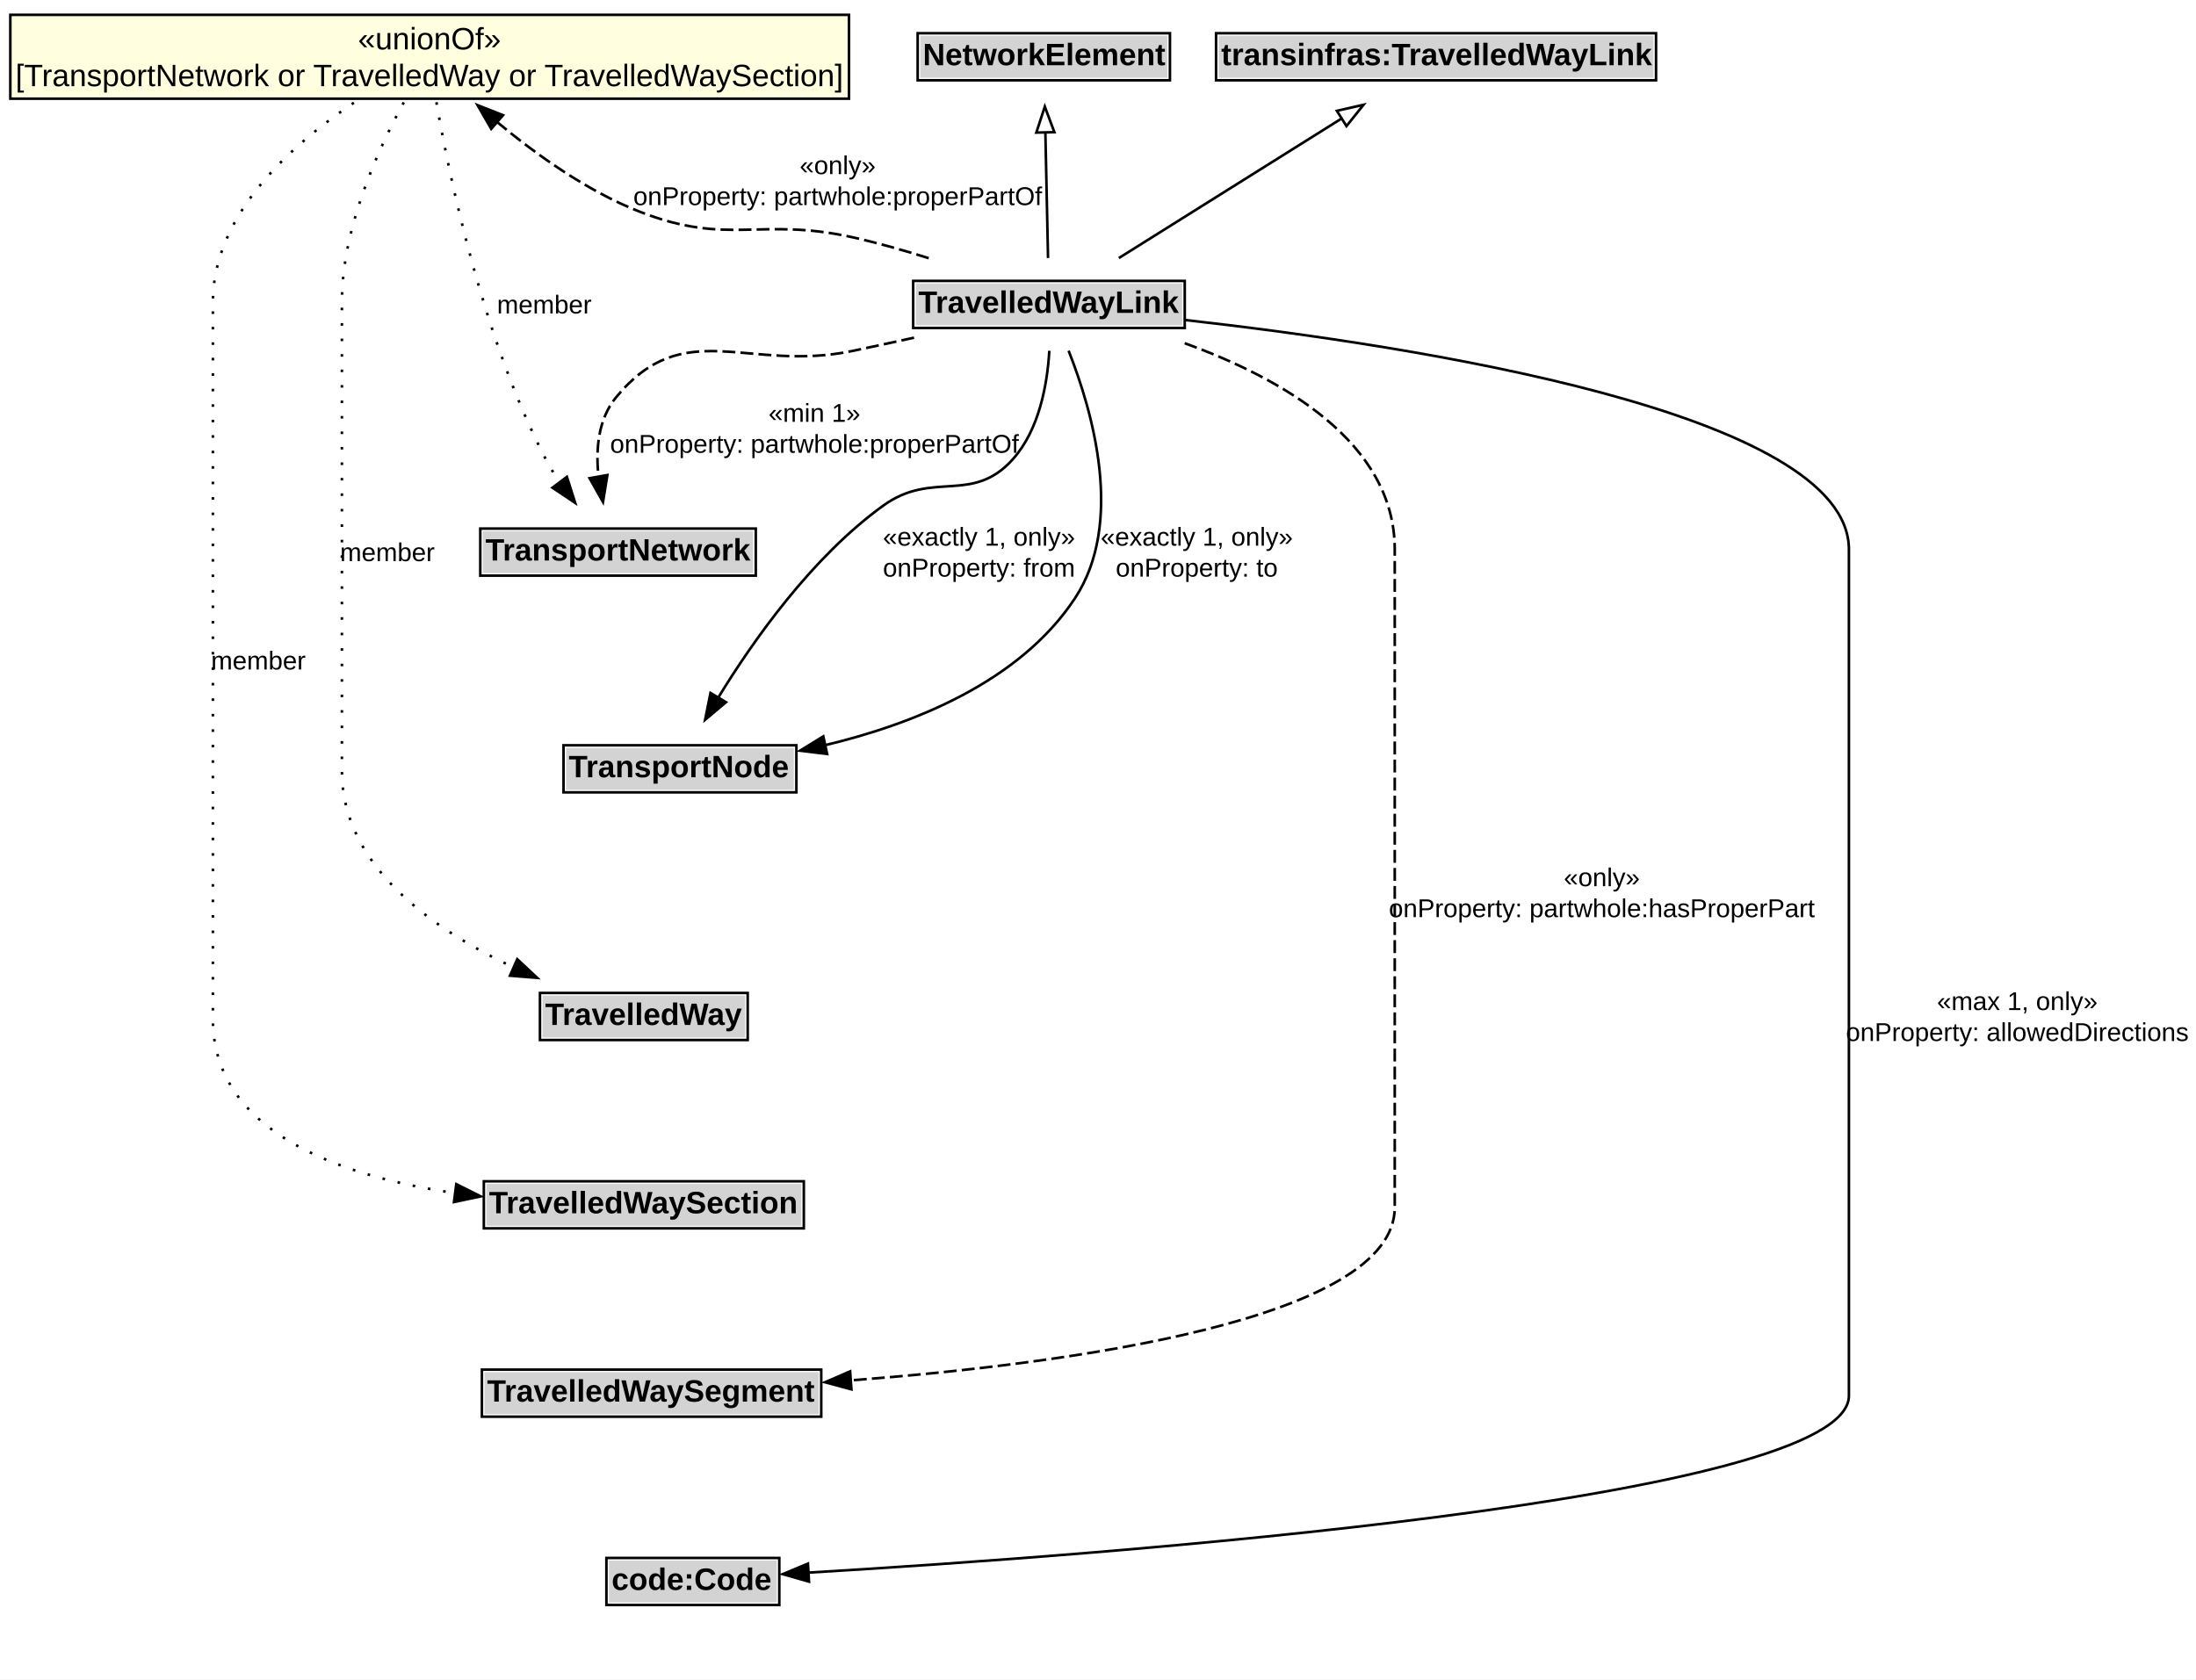
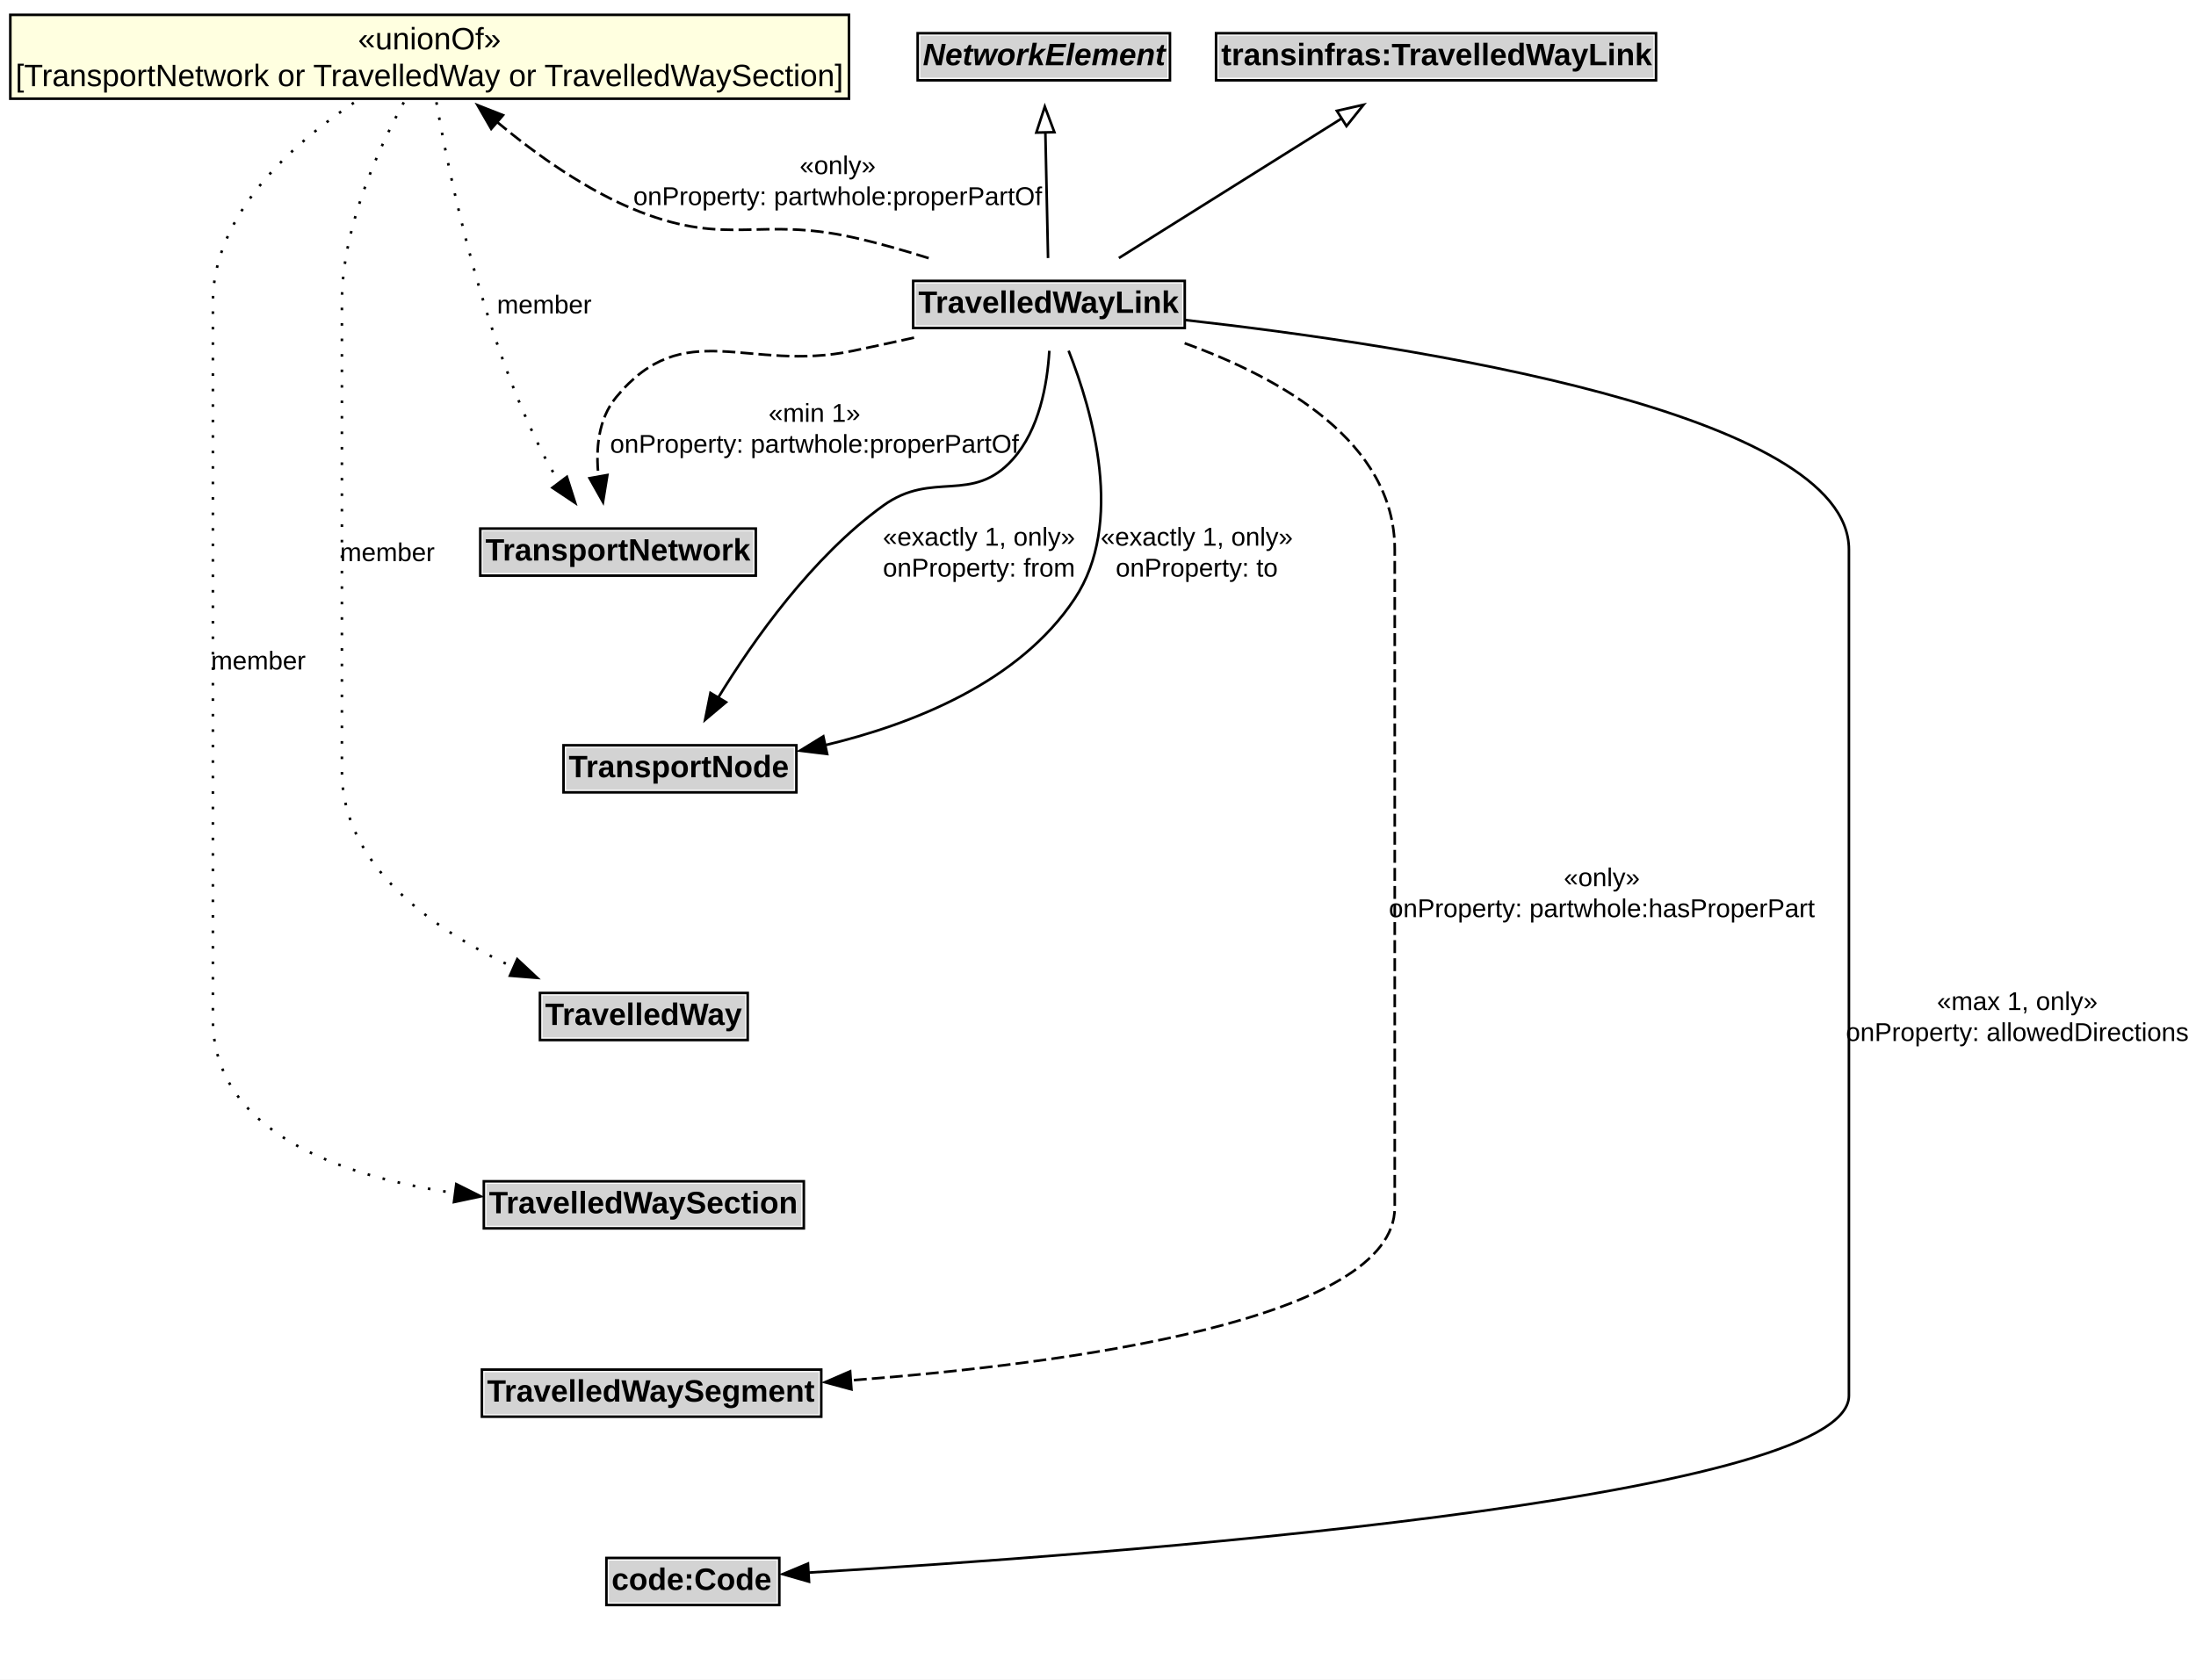
<svg xmlns="http://www.w3.org/2000/svg" width="851pt" height="651pt" viewBox="0.00 0.00 851.00 651.00">
  <g id="graph0" class="graph" transform="scale(1 1) rotate(0) translate(4 647)">
    <polygon fill="white" stroke="none" points="-4,4 -4,-647 847,-647 847,4 -4,4" />
    <g id="clust2" class="cluster">
</g>
    <g id="node1" class="node">
      <polygon fill="lightgray" stroke="none" points="352.62,-616.88 352.62,-633.12 448.38,-633.12 448.38,-616.88 352.62,-616.88" />
-       <text xml:space="preserve" text-anchor="start" x="353.62" y="-621.73" font-family="Arial" font-weight="bold" font-size="12.00">NetworkElement</text>
+       <text xml:space="preserve" text-anchor="start" x="353.62" y="-621.73" font-family="Arial" font-weight="bold" font-style="italic" font-size="12.00">NetworkElement</text>
      <polygon fill="none" stroke="black" points="351.62,-615.88 351.62,-634.12 449.38,-634.12 449.38,-615.88 351.62,-615.88" />
    </g>
    <g id="node2" class="node">
      <polygon fill="lightgray" stroke="none" points="468.25,-616.88 468.25,-633.12 636.75,-633.12 636.75,-616.88 468.25,-616.88" />
      <text xml:space="preserve" text-anchor="start" x="469.25" y="-621.73" font-family="Arial" font-weight="bold" font-size="12.00">transinfras:TravelledWayLink</text>
      <polygon fill="none" stroke="black" points="467.25,-615.88 467.25,-634.12 637.75,-634.12 637.75,-615.88 467.25,-615.88" />
    </g>
    <g id="node3" class="node">
      <polygon fill="lightgray" stroke="none" points="350.88,-520.88 350.88,-537.12 454.12,-537.12 454.12,-520.88 350.88,-520.88" />
      <text xml:space="preserve" text-anchor="start" x="351.88" y="-525.73" font-family="Arial" font-weight="bold" font-size="12.00">TravelledWayLink</text>
      <polygon fill="none" stroke="black" points="349.88,-519.88 349.88,-538.12 455.12,-538.12 455.12,-519.88 349.88,-519.88" />
    </g>
    <g id="edge1" class="edge">
      <path fill="none" stroke="black" d="M402.14,-546.98C401.85,-560.58 401.44,-579.94 401.1,-595.85" />
      <polygon fill="none" stroke="black" points="397.6,-595.61 400.89,-605.68 404.6,-595.76 397.6,-595.61" />
    </g>
    <g id="edge2" class="edge">
      <path fill="none" stroke="black" d="M429.59,-546.98C453.74,-562.11 489.28,-584.38 515.94,-601.09" />
      <polygon fill="none" stroke="black" points="514.07,-604.05 524.4,-606.39 517.79,-598.12 514.07,-604.05" />
    </g>
    <g id="node5" class="node">
      <polygon fill="lightgray" stroke="none" points="183.12,-424.88 183.12,-441.12 287.88,-441.12 287.88,-424.88 183.12,-424.88" />
      <text xml:space="preserve" text-anchor="start" x="184.12" y="-429.73" font-family="Arial" font-weight="bold" font-size="12.00">TransportNetwork</text>
      <polygon fill="none" stroke="black" points="182.12,-423.88 182.12,-442.12 288.88,-442.12 288.88,-423.88 182.12,-423.88" />
    </g>
    <g id="edge18" class="edge">
      <path fill="none" stroke="black" stroke-dasharray="5,2" d="M350.21,-516.11C342.27,-514.36 334.17,-512.61 326.5,-511 285.83,-502.46 261.15,-525.09 234.75,-493 227.77,-484.52 226.77,-472.79 227.96,-462.03" />
      <polygon fill="black" stroke="black" points="231.37,-462.87 229.67,-452.41 224.48,-461.64 231.37,-462.87" />
      <text xml:space="preserve" text-anchor="middle" x="311.62" y="-483.5" font-family="Arial" font-size="10.00">«min 1»</text>
      <text xml:space="preserve" text-anchor="middle" x="311.62" y="-471.5" font-family="Arial" font-size="10.00">onProperty: partwhole:properPartOf</text>
    </g>
    <g id="node6" class="node">
      <polygon fill="lightgray" stroke="none" points="215.38,-340.88 215.38,-357.12 303.62,-357.12 303.62,-340.88 215.38,-340.88" />
      <text xml:space="preserve" text-anchor="start" x="216.38" y="-345.73" font-family="Arial" font-weight="bold" font-size="12.00">TransportNode</text>
      <polygon fill="none" stroke="black" points="214.38,-339.88 214.38,-358.12 304.62,-358.12 304.62,-339.88 214.38,-339.88" />
    </g>
    <g id="edge11" class="edge">
      <path fill="none" stroke="black" d="M402.64,-511.03C401.86,-498.03 398.75,-480.45 388.5,-469 372.68,-451.32 357.47,-464.9 338.25,-451 310.75,-431.11 288.05,-399.04 274.2,-376.38" />
      <polygon fill="black" stroke="black" points="277.35,-374.83 269.25,-368.01 271.33,-378.4 277.35,-374.83" />
      <text xml:space="preserve" text-anchor="middle" x="375.38" y="-435.5" font-family="Arial" font-size="10.00">«exactly 1, only»</text>
      <text xml:space="preserve" text-anchor="middle" x="375.38" y="-423.5" font-family="Arial" font-size="10.00">onProperty: from</text>
    </g>
    <g id="edge12" class="edge">
      <path fill="none" stroke="black" d="M410.11,-511.06C419.45,-487.45 431.84,-444.24 412.5,-415 391.02,-382.53 349.69,-366.23 315.4,-358.08" />
      <polygon fill="black" stroke="black" points="316.54,-354.75 306.02,-356.03 315.05,-361.58 316.54,-354.75" />
      <text xml:space="preserve" text-anchor="middle" x="459.77" y="-435.5" font-family="Arial" font-size="10.00">«exactly 1, only»</text>
      <text xml:space="preserve" text-anchor="middle" x="459.77" y="-423.5" font-family="Arial" font-size="10.00">onProperty: to</text>
    </g>
    <g id="node9" class="node">
      <polygon fill="lightgray" stroke="none" points="183.75,-98.88 183.75,-115.12 313.25,-115.12 313.25,-98.88 183.75,-98.88" />
      <text xml:space="preserve" text-anchor="start" x="184.75" y="-103.72" font-family="Arial" font-weight="bold" font-size="12.00">TravelledWaySegment</text>
      <polygon fill="none" stroke="black" points="182.75,-97.88 182.75,-116.12 314.25,-116.12 314.25,-97.88 182.75,-97.88" />
    </g>
    <g id="edge13" class="edge">
      <path fill="none" stroke="black" stroke-dasharray="5,2" d="M455.08,-513.97C492.62,-500.4 536.5,-475.63 536.5,-434 536.5,-434 536.5,-434 536.5,-179 536.5,-135.45 410.76,-118.45 325.44,-111.93" />
      <polygon fill="black" stroke="black" points="325.95,-108.46 315.72,-111.23 325.44,-115.44 325.95,-108.46" />
      <text xml:space="preserve" text-anchor="middle" x="616.75" y="-303.5" font-family="Arial" font-size="10.00">«only»</text>
      <text xml:space="preserve" text-anchor="middle" x="616.75" y="-291.5" font-family="Arial" font-size="10.00">onProperty: partwhole:hasProperPart</text>
    </g>
    <g id="node10" class="node">
      <polygon fill="lightgray" stroke="none" points="232,-25.88 232,-42.12 297,-42.12 297,-25.88 232,-25.88" />
      <text xml:space="preserve" text-anchor="start" x="233" y="-30.73" font-family="Arial" font-weight="bold" font-size="12.00">code:Code</text>
      <polygon fill="none" stroke="black" points="231,-24.88 231,-43.12 298,-43.12 298,-24.88 231,-24.88" />
    </g>
    <g id="edge10" class="edge">
      <path fill="none" stroke="black" d="M455.09,-522.98C543.53,-513.05 712.5,-487.15 712.5,-434 712.5,-434 712.5,-434 712.5,-106 712.5,-65.45 422.52,-44.19 309.16,-37.43" />
      <polygon fill="black" stroke="black" points="309.51,-33.94 299.32,-36.85 309.1,-40.93 309.51,-33.94" />
      <text xml:space="preserve" text-anchor="middle" x="777.75" y="-255.5" font-family="Arial" font-size="10.00">«max 1, only»</text>
      <text xml:space="preserve" text-anchor="middle" x="777.75" y="-243.5" font-family="Arial" font-size="10.00">onProperty: allowedDirections</text>
    </g>
    <g id="node11" class="node">
      <polygon fill="lightyellow" stroke="none" points="0,-608.75 0,-641.25 325,-641.25 325,-608.75 0,-608.75" />
      <text xml:space="preserve" text-anchor="start" x="134.75" y="-627.85" font-family="Arial" font-size="12.00">«unionOf»</text>
      <text xml:space="preserve" text-anchor="start" x="2" y="-613.6" font-family="Arial" font-size="12.00">[TransportNetwork or TravelledWay or TravelledWaySection]</text>
      <polygon fill="none" stroke="black" points="0,-608.75 0,-641.25 325,-641.25 325,-608.75 0,-608.75" />
    </g>
    <g id="edge17" class="edge">
      <path fill="none" stroke="black" stroke-dasharray="5,2" d="M355.88,-546.94C346.26,-549.98 336.13,-552.86 326.5,-555 290.34,-563.05 278.23,-551.46 243.75,-565 223.46,-572.97 203.61,-587.23 188.6,-599.73" />
      <polygon fill="black" stroke="black" points="186.36,-597.05 181.07,-606.23 190.93,-602.35 186.36,-597.05" />
      <text xml:space="preserve" text-anchor="middle" x="320.62" y="-579.5" font-family="Arial" font-size="10.00">«only»</text>
      <text xml:space="preserve" text-anchor="middle" x="320.62" y="-567.5" font-family="Arial" font-size="10.00">onProperty: partwhole:properPartOf</text>
    </g>
    <g id="node7" class="node">
      <polygon fill="lightgray" stroke="none" points="206.25,-244.88 206.25,-261.12 284.75,-261.12 284.75,-244.88 206.25,-244.88" />
      <text xml:space="preserve" text-anchor="start" x="207.25" y="-249.72" font-family="Arial" font-weight="bold" font-size="12.00">TravelledWay</text>
      <polygon fill="none" stroke="black" points="205.25,-243.88 205.25,-262.12 285.75,-262.12 285.75,-243.88 205.25,-243.88" />
    </g>
    <g id="node8" class="node">
      <polygon fill="lightgray" stroke="none" points="184.5,-171.88 184.5,-188.12 306.5,-188.12 306.5,-171.88 184.5,-171.88" />
      <text xml:space="preserve" text-anchor="start" x="185.5" y="-176.72" font-family="Arial" font-weight="bold" font-size="12.00">TravelledWaySection</text>
      <polygon fill="none" stroke="black" points="183.5,-170.88 183.5,-189.12 307.5,-189.12 307.5,-170.88 183.5,-170.88" />
    </g>
    <g id="edge14" class="edge">
      <path fill="none" stroke="black" stroke-dasharray="1,5" d="M165.12,-607.37C170.2,-578.09 183.11,-516.01 207.5,-469 209.1,-465.92 210.99,-462.86 213.02,-459.89" />
      <polygon fill="black" stroke="black" points="215.68,-462.17 218.9,-452.07 210.09,-457.96 215.68,-462.17" />
      <text xml:space="preserve" text-anchor="middle" x="206.93" y="-525.5" font-family="Arial" font-size="10.00">member</text>
    </g>
    <g id="edge15" class="edge">
      <path fill="none" stroke="black" stroke-dasharray="1,5" d="M152.48,-607.33C142.45,-589.03 128.5,-558.46 128.5,-530 128.5,-530 128.5,-530 128.5,-348 128.5,-311.44 163.65,-286.72 195.42,-271.84" />
      <polygon fill="black" stroke="black" points="196.45,-275.21 204.18,-267.97 193.62,-268.81 196.45,-275.21" />
      <text xml:space="preserve" text-anchor="middle" x="146.12" y="-429.5" font-family="Arial" font-size="10.00">member</text>
    </g>
    <g id="edge16" class="edge">
      <path fill="none" stroke="black" stroke-dasharray="1,5" d="M133.12,-607.18C108.9,-590.87 78.5,-563.7 78.5,-530 78.5,-530 78.5,-530 78.5,-252 78.5,-208.29 127.55,-191.1 172.49,-184.53" />
      <polygon fill="black" stroke="black" points="172.82,-188.02 182.29,-183.27 171.92,-181.07 172.82,-188.02" />
      <text xml:space="preserve" text-anchor="middle" x="96.12" y="-387.5" font-family="Arial" font-size="10.00">member</text>
    </g>
  </g>
</svg>
